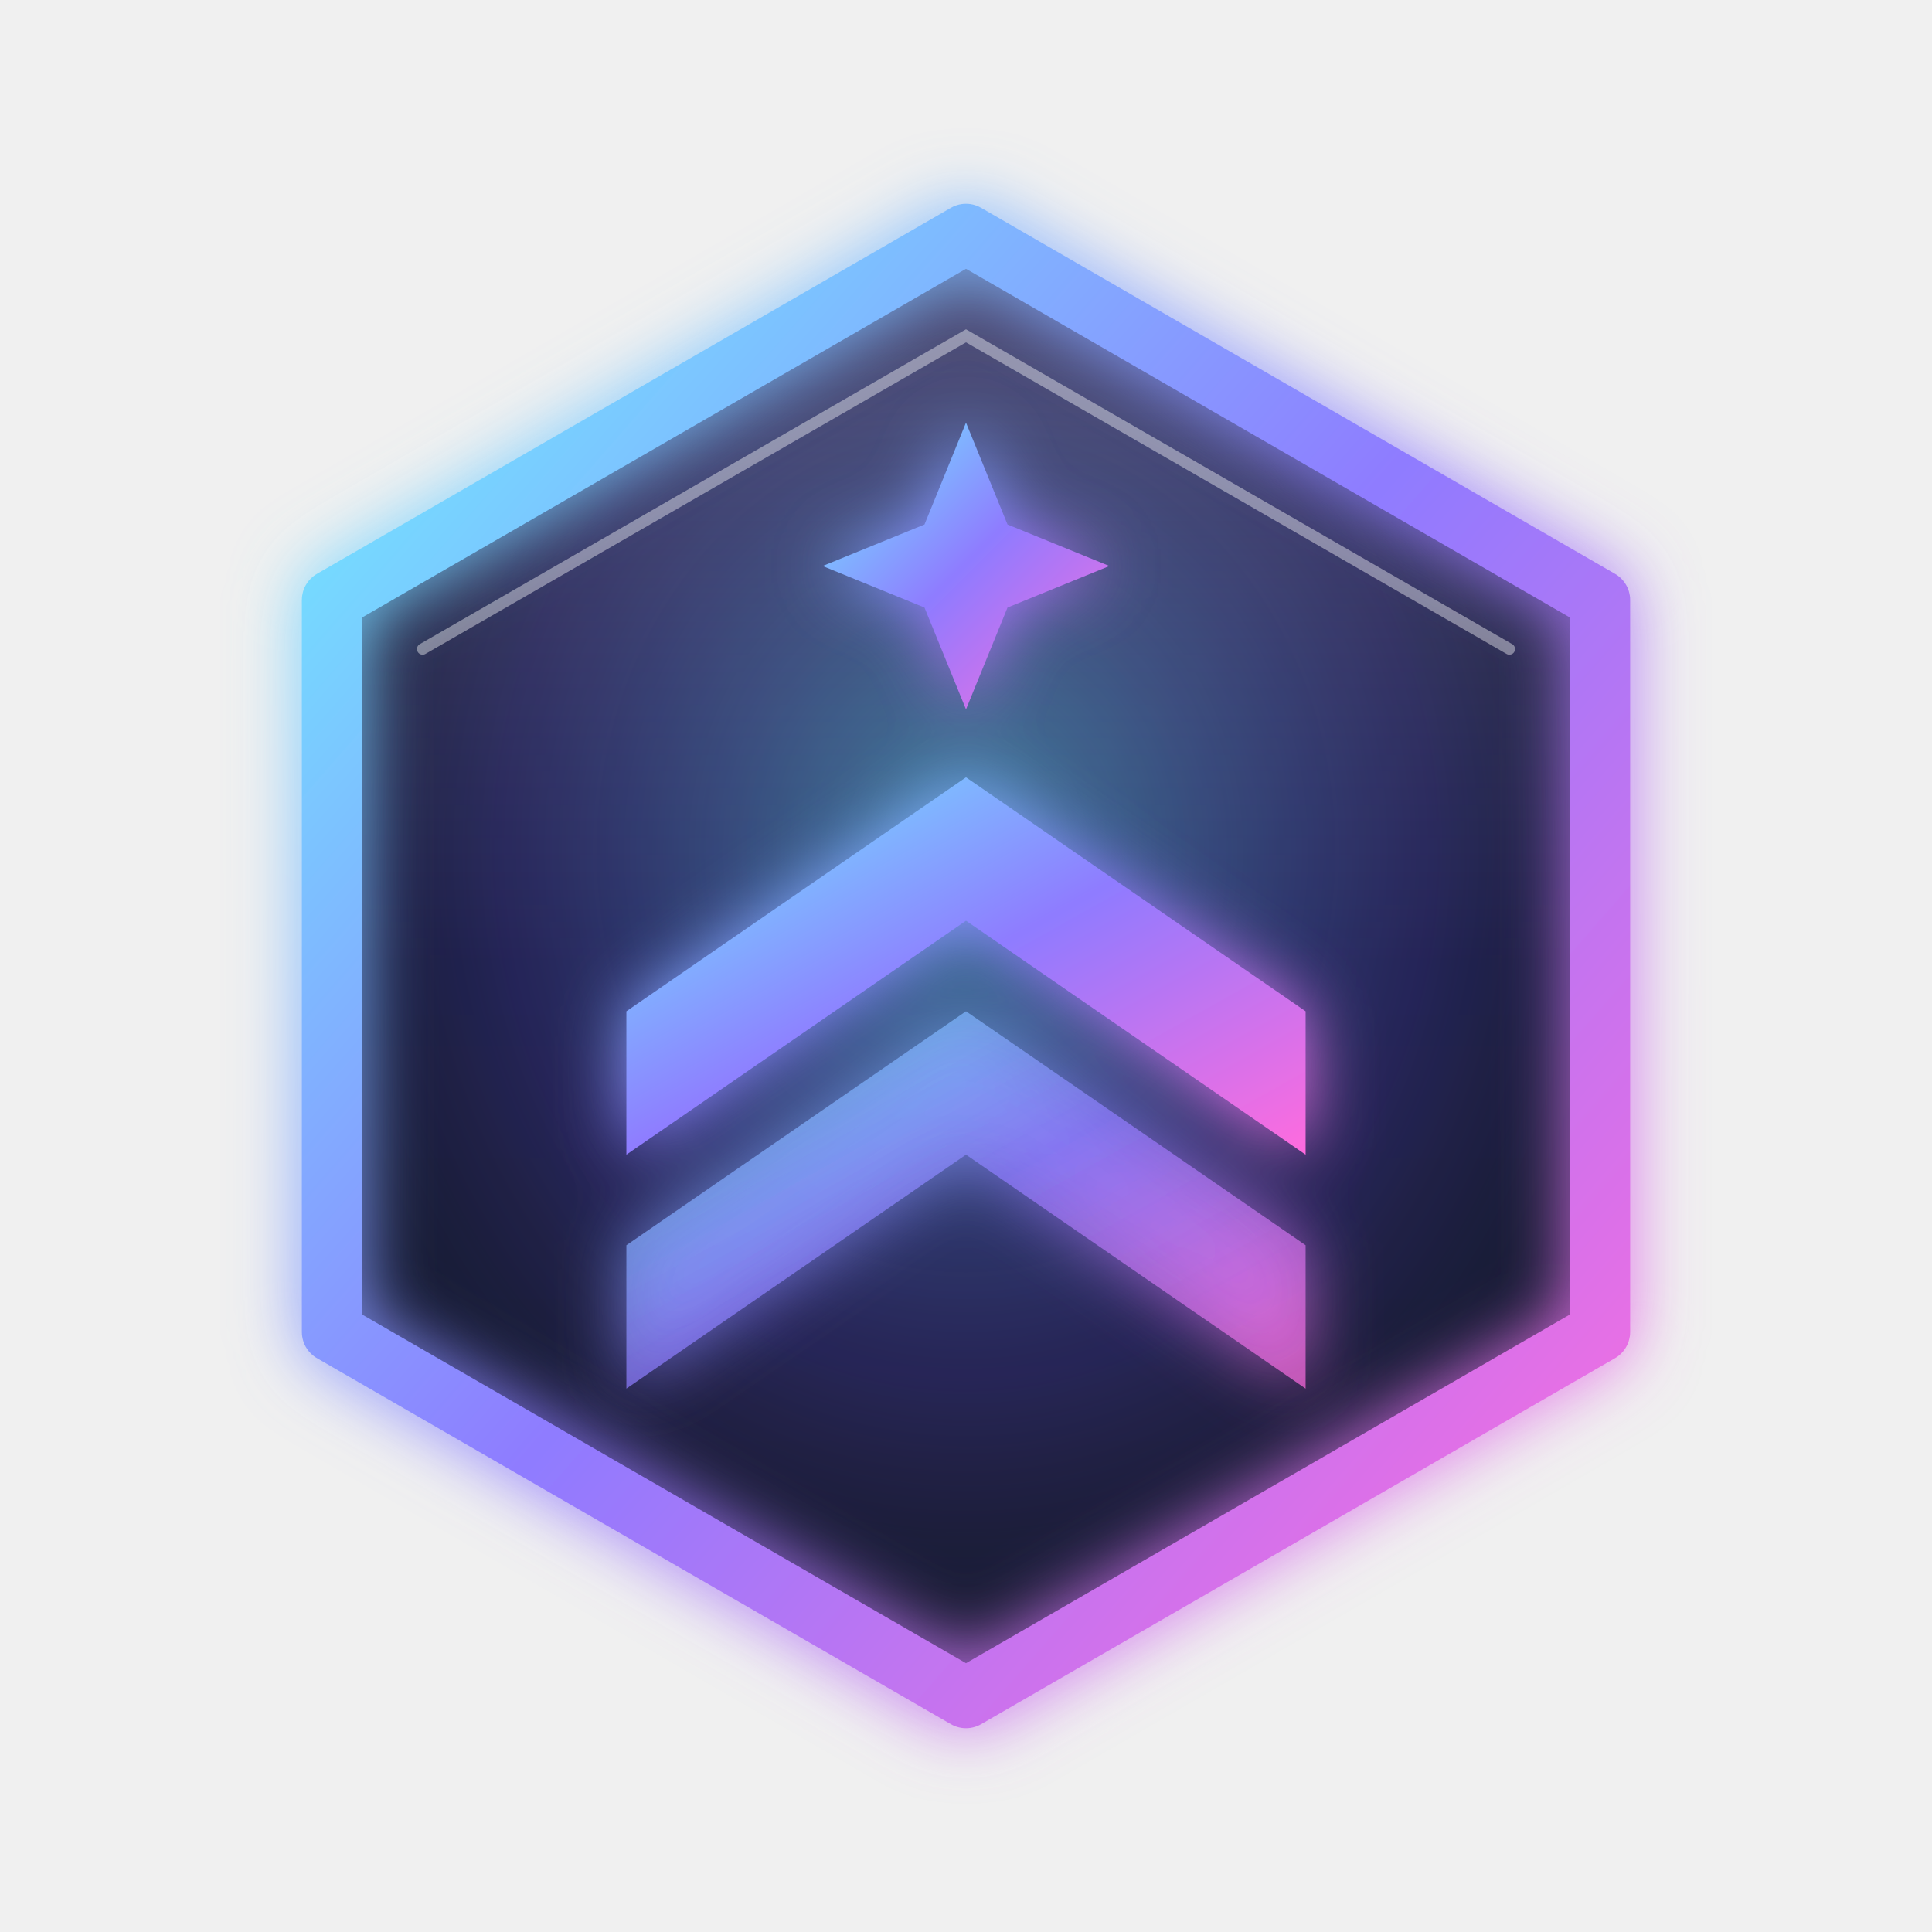
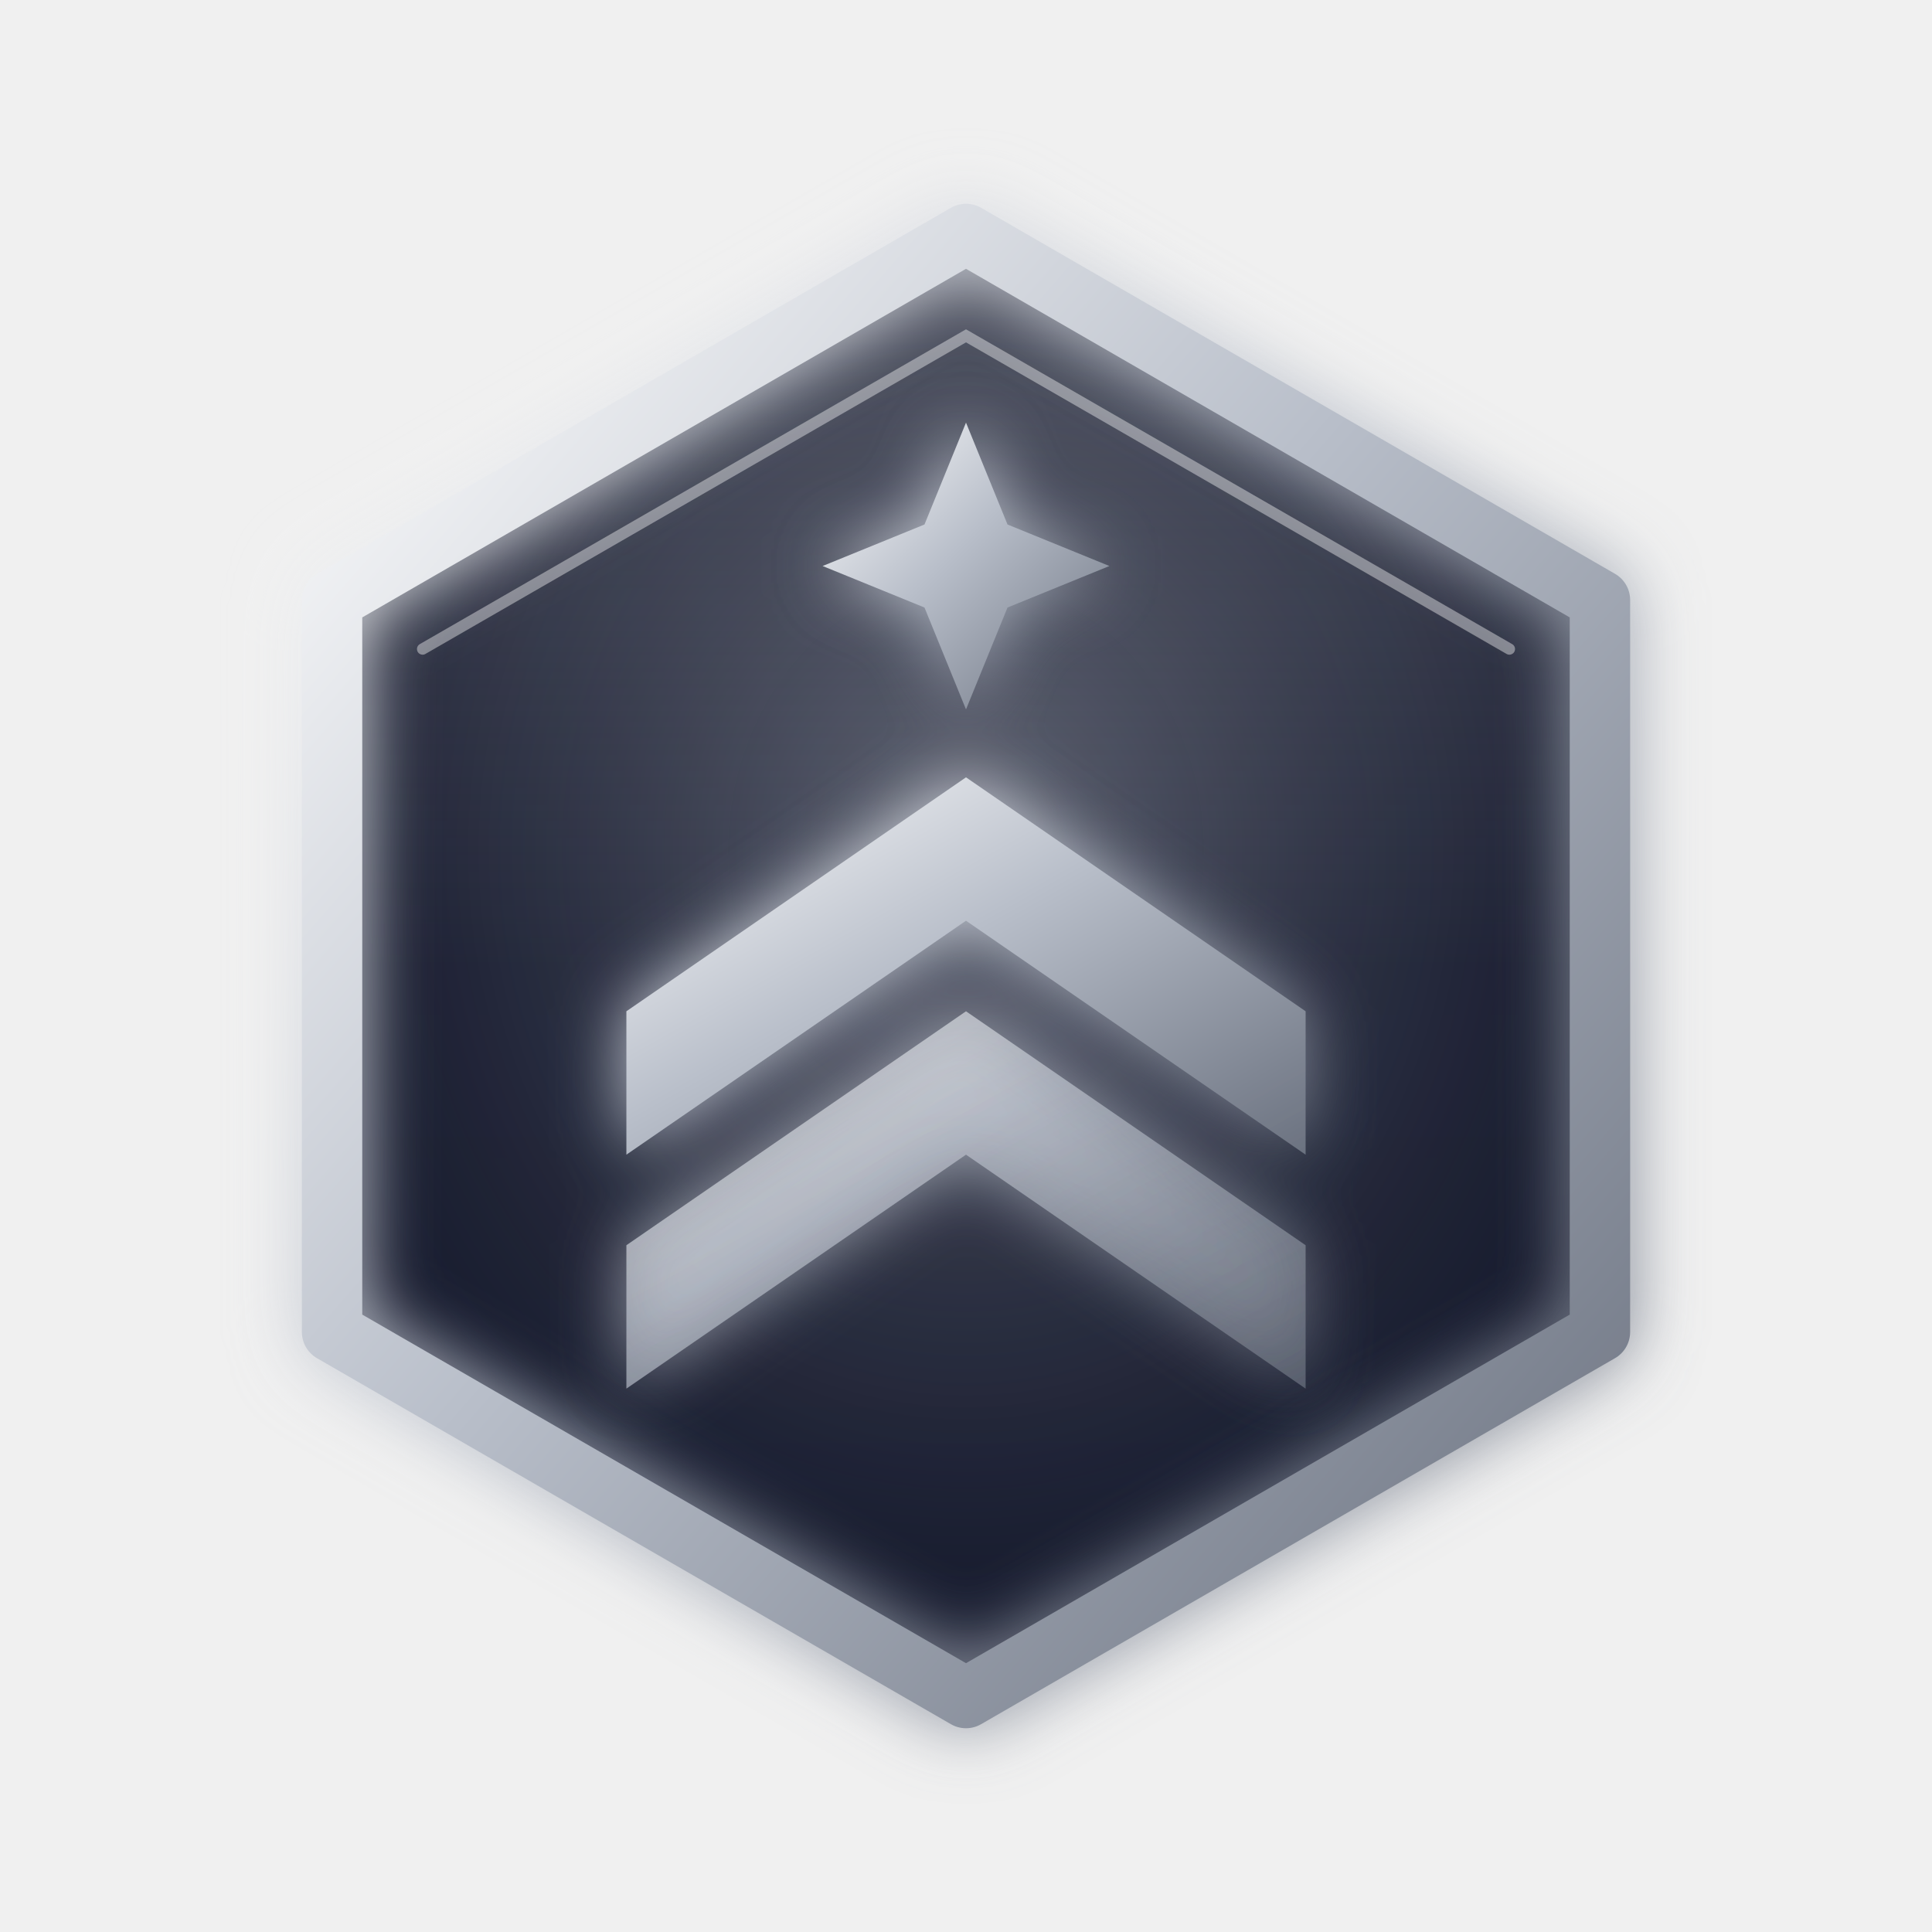
<svg xmlns="http://www.w3.org/2000/svg" viewBox="0 0 512 512">
  <defs>
    <linearGradient id="ring" x1="0" y1="0" x2="1" y2="1">
-       <stop offset="0" stop-color="#6ff3ff" />
-       <stop offset=".5" stop-color="#8f7bff" />
-       <stop offset="1" stop-color="#ff6bde" />
+       <stop offset="0" stop-color="#ffffff" />
+       <stop offset=".45" stop-color="#b9bfca" />
+       <stop offset="1" stop-color="#6b7280" />
    </linearGradient>
    <linearGradient id="glass" x1="0" y1="0" x2="0" y2="1">
      <stop offset="0" stop-color="#ffffff" stop-opacity=".24" />
-       <stop offset=".5" stop-color="#9fb4ff" stop-opacity=".07" />
+       <stop offset=".5" stop-color="#c8ccd4" stop-opacity=".07" />
      <stop offset="1" stop-color="#ffffff" stop-opacity=".05" />
    </linearGradient>
    <radialGradient id="core" cx=".5" cy=".42" r=".62">
-       <stop offset="0" stop-color="#5ee7ff" stop-opacity=".5" />
-       <stop offset=".6" stop-color="#6a4bff" stop-opacity=".18" />
+       <stop offset="0" stop-color="#d9dde5" stop-opacity=".35" />
+       <stop offset=".6" stop-color="#6b7280" stop-opacity=".15" />
      <stop offset="1" stop-color="#0b1024" stop-opacity="0" />
    </radialGradient>
    <filter id="glow" x="-25%" y="-25%" width="150%" height="150%">
      <feGaussianBlur stdDeviation="9" result="b" />
      <feMerge>
        <feMergeNode in="b" />
        <feMergeNode in="SourceGraphic" />
      </feMerge>
    </filter>
  </defs>
  <polygon points="256,62 424,159 424,353 256,450 88,353 88,159" fill="#0a0e22" />
  <polygon points="256,62 424,159 424,353 256,450 88,353 88,159" fill="url(#core)" />
  <polygon points="256,62 424,159 424,353 256,450 88,353 88,159" fill="url(#glass)" />
  <polygon points="256,62 424,159 424,353 256,450 88,353 88,159" fill="none" stroke="url(#ring)" stroke-width="16" stroke-linejoin="round" filter="url(#glow)" />
  <g fill="url(#ring)" filter="url(#glow)">
    <path d="M256 112L267 139L294 150L267 161L256 188L245 161L218 150L245 139Z" />
    <path d="M166 268L256 206L346 268L346 306L256 244L166 306Z" />
    <path d="M166 330L256 268L346 330L346 368L256 306L166 368Z" opacity=".7" />
  </g>
  <path d="M112 172L256 89L400 172" fill="none" stroke="#ffffff" stroke-opacity=".4" stroke-width="3" stroke-linecap="round" />
</svg>
